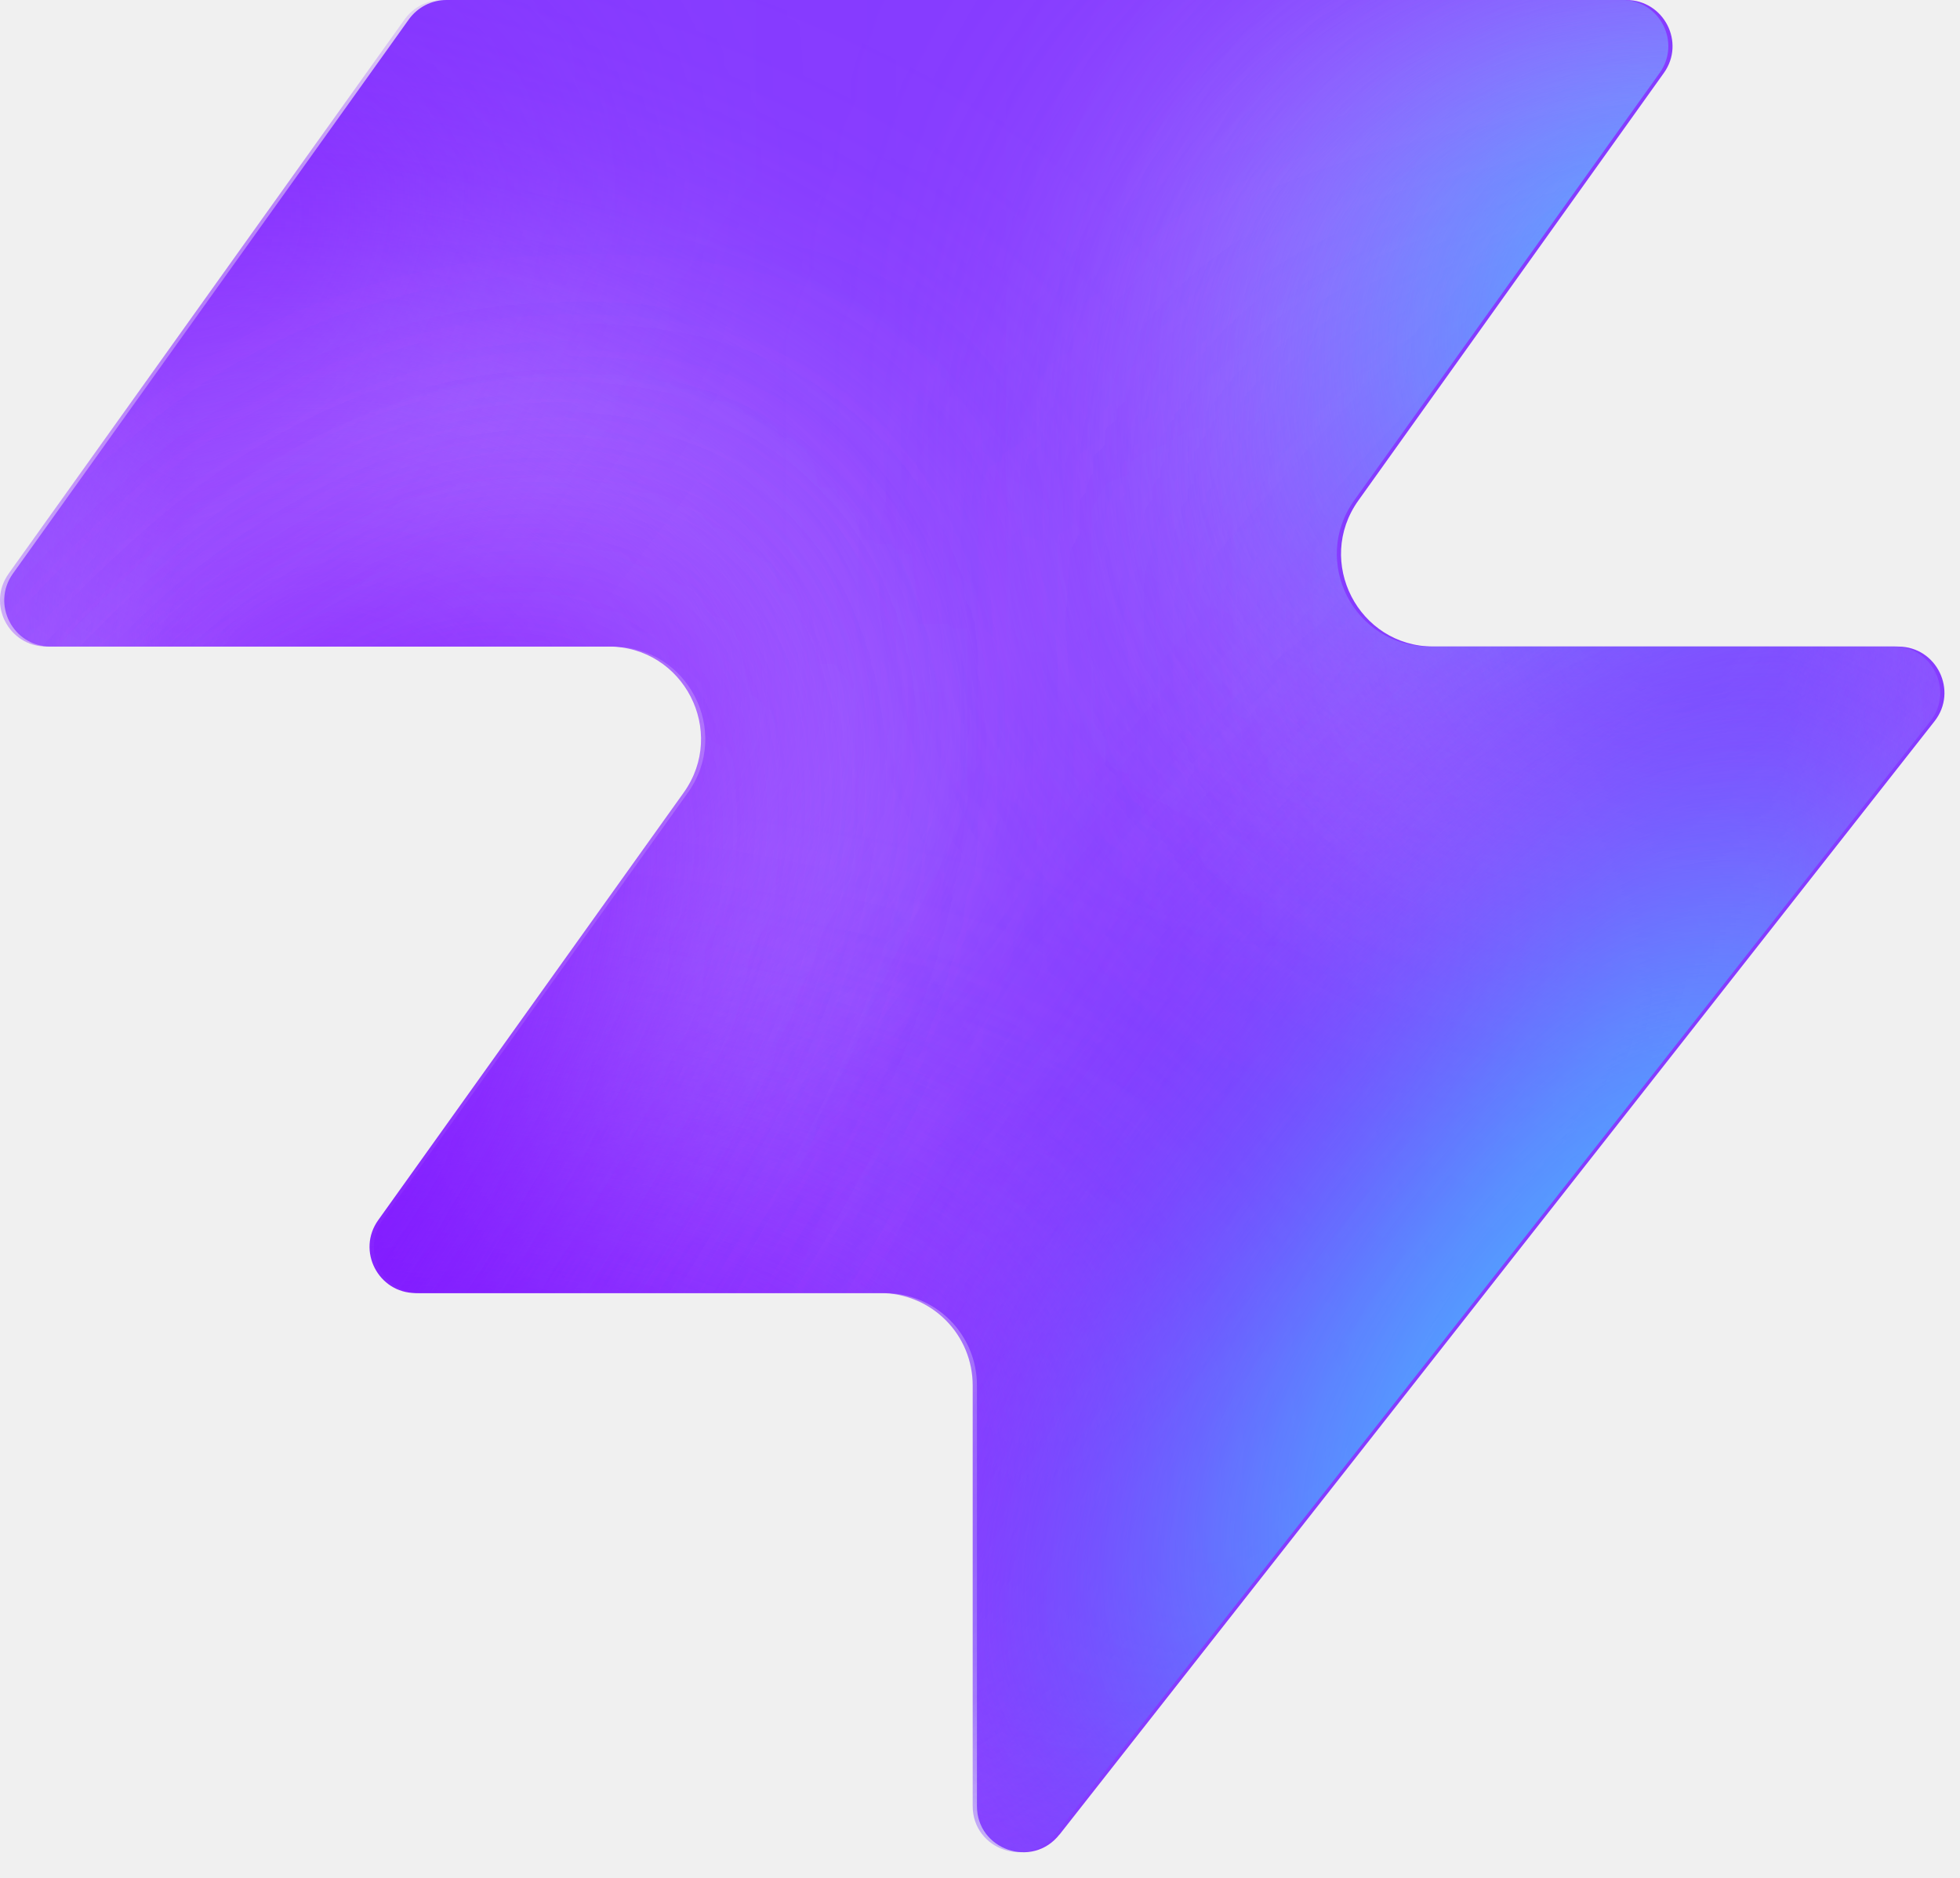
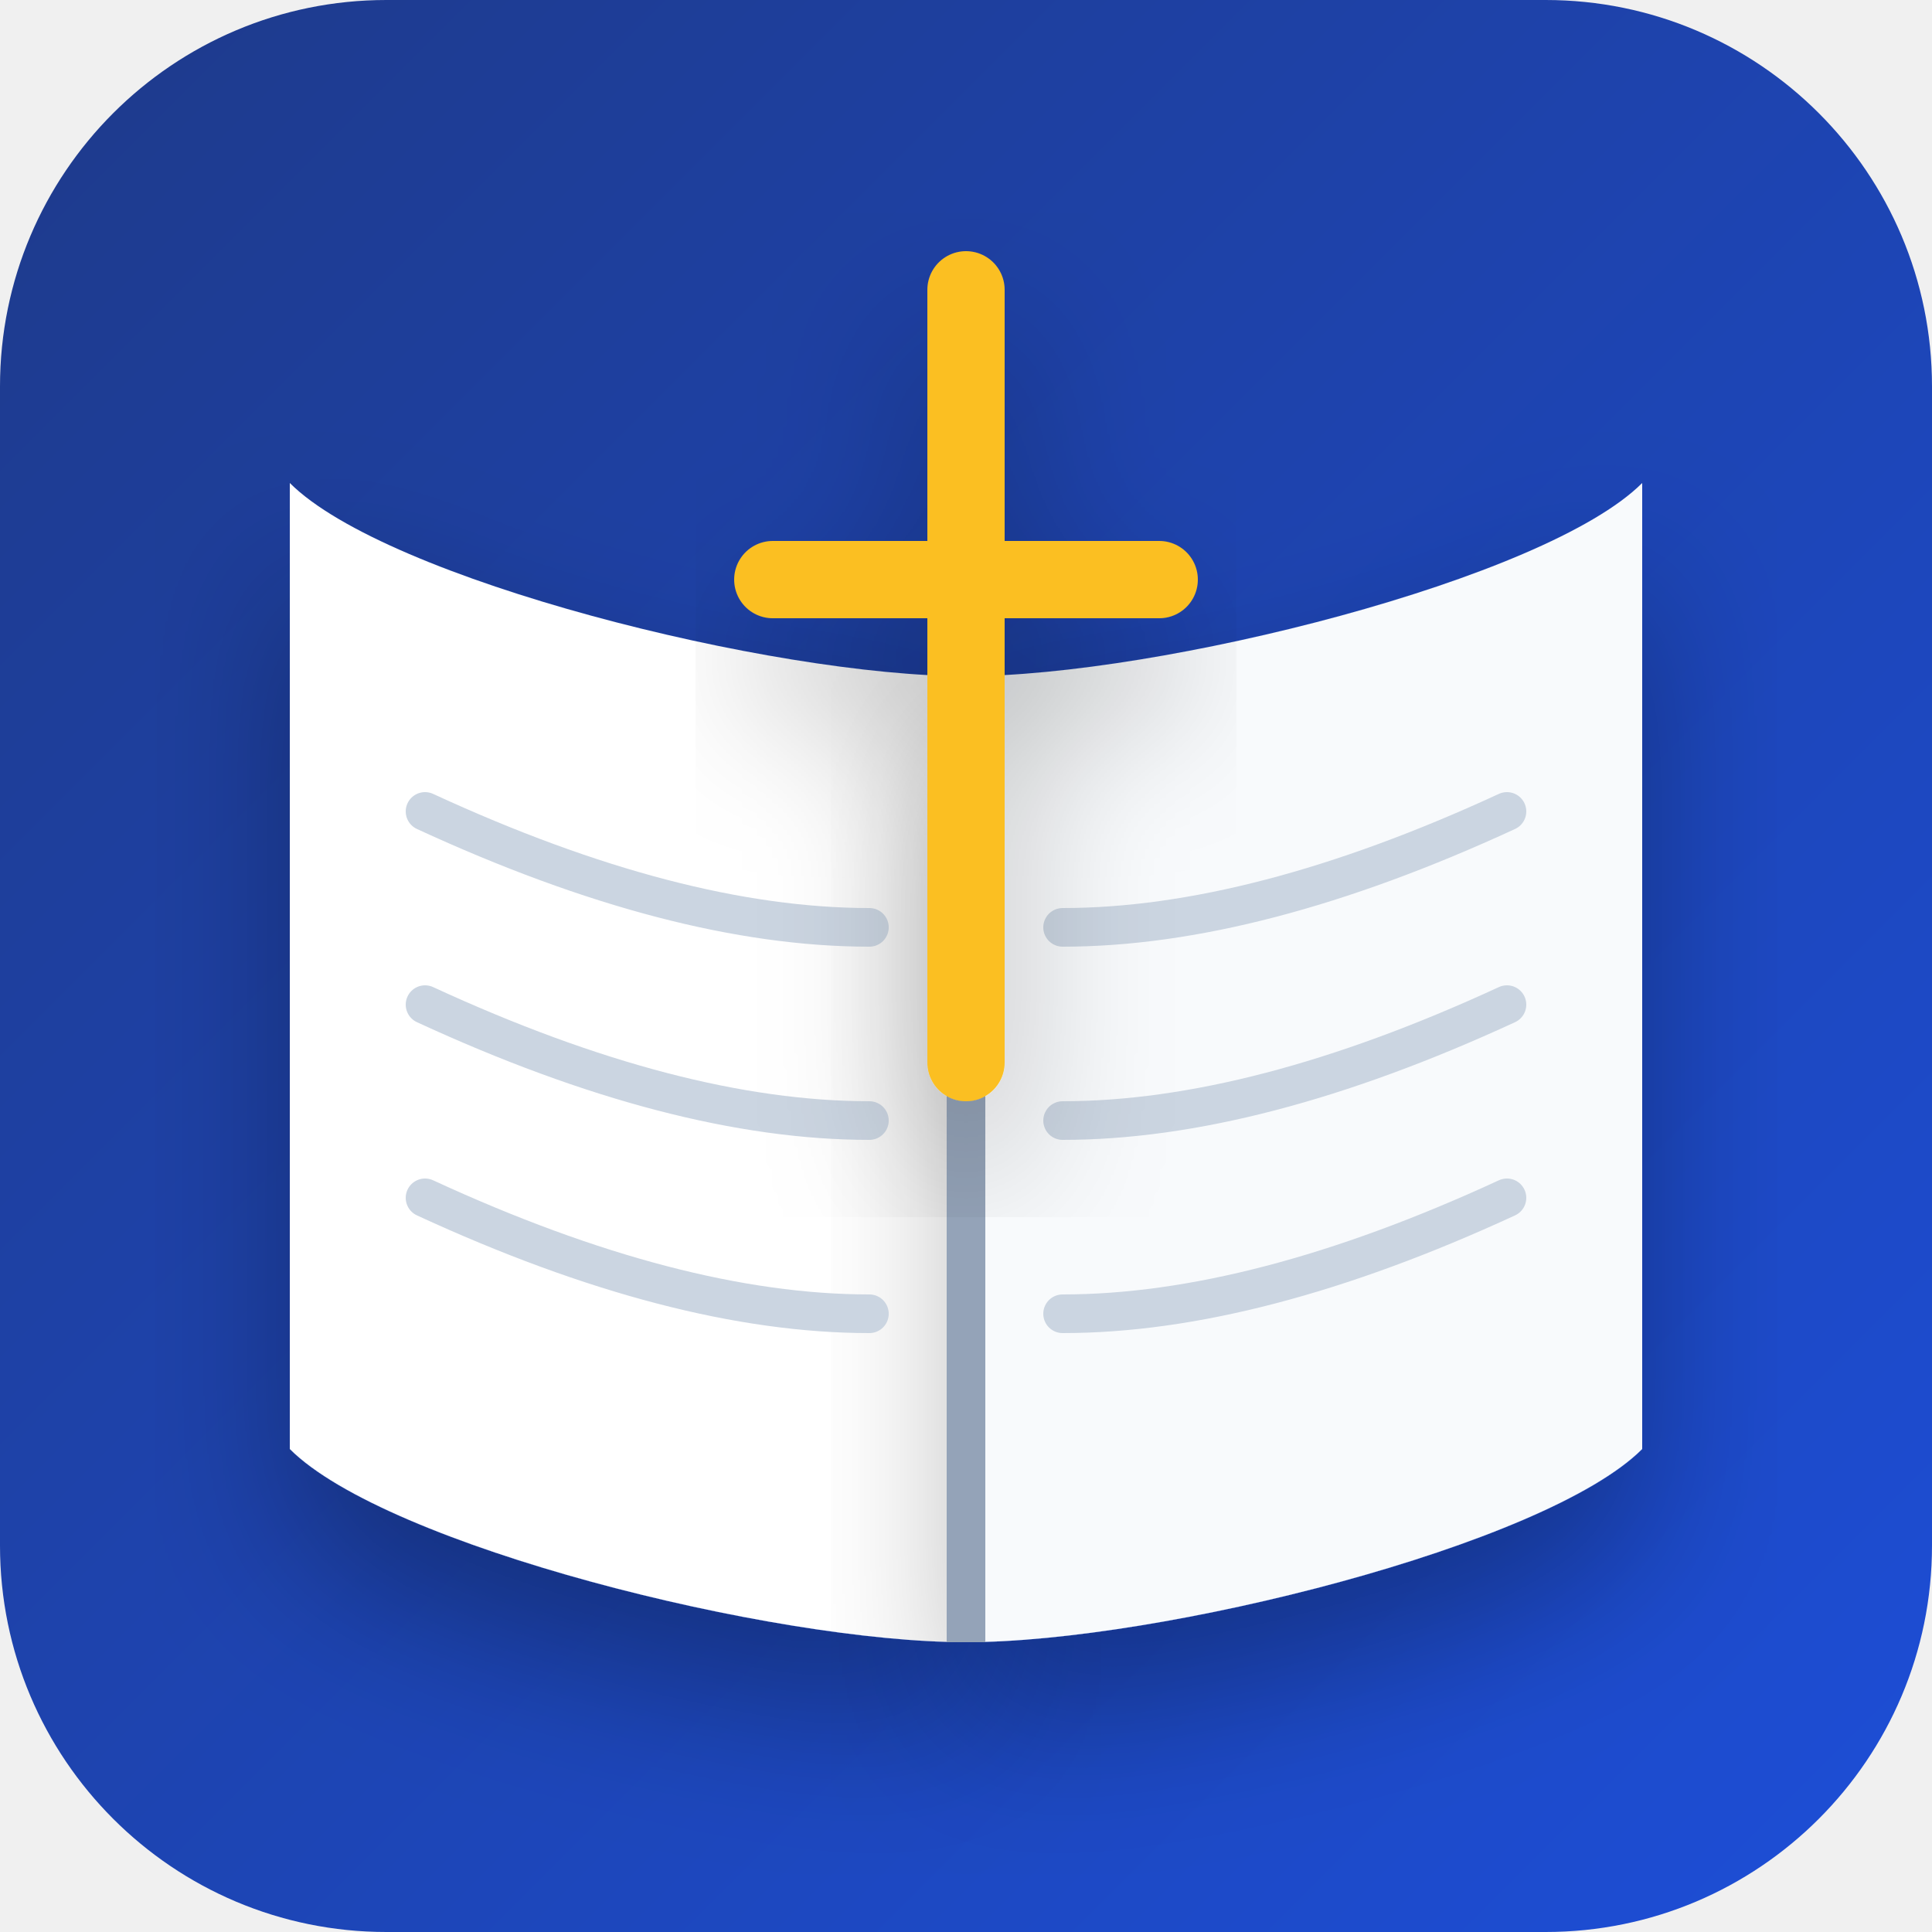
- <svg xmlns="http://www.w3.org/2000/svg" width="48" height="46" fill="none" viewBox="0 0 48 46">
-   <path fill="#863bff" d="M25.946 44.938c-.664.845-2.021.375-2.021-.698V33.937a2.26 2.26 0 0 0-2.262-2.262H10.287c-.92 0-1.456-1.04-.92-1.788l7.48-10.471c1.07-1.497 0-3.578-1.842-3.578H1.237c-.92 0-1.456-1.04-.92-1.788L10.013.474c.214-.297.556-.474.92-.474h28.894c.92 0 1.456 1.04.92 1.788l-7.48 10.471c-1.07 1.498 0 3.579 1.842 3.579h11.377c.943 0 1.473 1.088.89 1.83L25.947 44.94z" style="fill:#863bff;fill:color(display-p3 .525 .23 1);fill-opacity:1" />
-   <mask id="a" width="48" height="46" x="0" y="0" maskUnits="userSpaceOnUse" style="mask-type:alpha">
-     <path fill="#000" d="M25.842 44.938c-.664.844-2.021.375-2.021-.698V33.937a2.26 2.26 0 0 0-2.262-2.262H10.183c-.92 0-1.456-1.04-.92-1.788l7.48-10.471c1.07-1.498 0-3.579-1.842-3.579H1.133c-.92 0-1.456-1.04-.92-1.787L9.91.473c.214-.297.556-.474.92-.474h28.894c.92 0 1.456 1.04.92 1.788l-7.48 10.471c-1.07 1.498 0 3.578 1.842 3.578h11.377c.943 0 1.473 1.088.89 1.832L25.843 44.94z" style="fill:#000;fill-opacity:1" />
-   </mask>
-   <g mask="url(#a)">
-     <g filter="url(#b)">
-       <ellipse cx="5.508" cy="14.704" fill="#ede6ff" rx="5.508" ry="14.704" style="fill:#ede6ff;fill:color(display-p3 .927 .903 1);fill-opacity:1" transform="matrix(.00324 1 1 -.00324 -4.47 31.516)" />
-     </g>
-     <g filter="url(#c)">
-       <ellipse cx="10.399" cy="29.851" fill="#ede6ff" rx="10.399" ry="29.851" style="fill:#ede6ff;fill:color(display-p3 .927 .903 1);fill-opacity:1" transform="matrix(.00324 1 1 -.00324 -39.328 7.883)" />
-     </g>
-     <g filter="url(#d)">
-       <ellipse cx="5.508" cy="30.487" fill="#7e14ff" rx="5.508" ry="30.487" style="fill:#7e14ff;fill:color(display-p3 .492 .077 1);fill-opacity:1" transform="rotate(89.814 -25.913 -14.639)scale(1 -1)" />
-     </g>
-     <g filter="url(#e)">
-       <ellipse cx="5.508" cy="30.599" fill="#7e14ff" rx="5.508" ry="30.599" style="fill:#7e14ff;fill:color(display-p3 .492 .077 1);fill-opacity:1" transform="rotate(89.814 -32.644 -3.334)scale(1 -1)" />
-     </g>
-     <g filter="url(#f)">
-       <ellipse cx="5.508" cy="30.599" fill="#7e14ff" rx="5.508" ry="30.599" style="fill:#7e14ff;fill:color(display-p3 .492 .077 1);fill-opacity:1" transform="matrix(.00324 1 1 -.00324 -34.34 30.47)" />
-     </g>
-     <g filter="url(#g)">
-       <ellipse cx="14.072" cy="22.078" fill="#ede6ff" rx="14.072" ry="22.078" style="fill:#ede6ff;fill:color(display-p3 .927 .903 1);fill-opacity:1" transform="rotate(93.35 24.506 48.493)scale(-1 1)" />
-     </g>
-     <g filter="url(#h)">
-       <ellipse cx="3.47" cy="21.501" fill="#7e14ff" rx="3.47" ry="21.501" style="fill:#7e14ff;fill:color(display-p3 .492 .077 1);fill-opacity:1" transform="rotate(89.009 28.708 47.59)scale(-1 1)" />
-     </g>
-     <g filter="url(#i)">
-       <ellipse cx="3.47" cy="21.501" fill="#7e14ff" rx="3.47" ry="21.501" style="fill:#7e14ff;fill:color(display-p3 .492 .077 1);fill-opacity:1" transform="rotate(89.009 28.708 47.59)scale(-1 1)" />
-     </g>
-     <g filter="url(#j)">
-       <ellipse cx=".387" cy="8.972" fill="#7e14ff" rx="4.407" ry="29.108" style="fill:#7e14ff;fill:color(display-p3 .492 .077 1);fill-opacity:1" transform="rotate(39.51 .387 8.972)" />
-     </g>
-     <g filter="url(#k)">
-       <ellipse cx="47.523" cy="-6.092" fill="#7e14ff" rx="4.407" ry="29.108" style="fill:#7e14ff;fill:color(display-p3 .492 .077 1);fill-opacity:1" transform="rotate(37.892 47.523 -6.092)" />
-     </g>
-     <g filter="url(#l)">
-       <ellipse cx="41.412" cy="6.333" fill="#47bfff" rx="5.971" ry="9.665" style="fill:#47bfff;fill:color(display-p3 .28 .748 1);fill-opacity:1" transform="rotate(37.892 41.412 6.333)" />
-     </g>
-     <g filter="url(#m)">
-       <ellipse cx="-1.879" cy="38.332" fill="#7e14ff" rx="4.407" ry="29.108" style="fill:#7e14ff;fill:color(display-p3 .492 .077 1);fill-opacity:1" transform="rotate(37.892 -1.88 38.332)" />
-     </g>
-     <g filter="url(#n)">
-       <ellipse cx="-1.879" cy="38.332" fill="#7e14ff" rx="4.407" ry="29.108" style="fill:#7e14ff;fill:color(display-p3 .492 .077 1);fill-opacity:1" transform="rotate(37.892 -1.88 38.332)" />
-     </g>
-     <g filter="url(#o)">
-       <ellipse cx="35.651" cy="29.907" fill="#7e14ff" rx="4.407" ry="29.108" style="fill:#7e14ff;fill:color(display-p3 .492 .077 1);fill-opacity:1" transform="rotate(37.892 35.651 29.907)" />
-     </g>
-     <g filter="url(#p)">
-       <ellipse cx="38.418" cy="32.4" fill="#47bfff" rx="5.971" ry="15.297" style="fill:#47bfff;fill:color(display-p3 .28 .748 1);fill-opacity:1" transform="rotate(37.892 38.418 32.4)" />
-     </g>
-   </g>
+ <svg xmlns="http://www.w3.org/2000/svg" viewBox="0 0 100 100">
  <defs>
-     <filter id="b" width="60.045" height="41.654" x="-19.77" y="16.149" color-interpolation-filters="sRGB" filterUnits="userSpaceOnUse">
-       <feFlood flood-opacity="0" result="BackgroundImageFix" />
-       <feBlend in="SourceGraphic" in2="BackgroundImageFix" result="shape" />
-       <feGaussianBlur result="effect1_foregroundBlur_2002_17158" stdDeviation="7.659" />
-     </filter>
-     <filter id="c" width="90.34" height="51.437" x="-54.613" y="-7.533" color-interpolation-filters="sRGB" filterUnits="userSpaceOnUse">
-       <feFlood flood-opacity="0" result="BackgroundImageFix" />
-       <feBlend in="SourceGraphic" in2="BackgroundImageFix" result="shape" />
-       <feGaussianBlur result="effect1_foregroundBlur_2002_17158" stdDeviation="7.659" />
-     </filter>
-     <filter id="d" width="79.355" height="29.4" x="-49.64" y="2.03" color-interpolation-filters="sRGB" filterUnits="userSpaceOnUse">
-       <feFlood flood-opacity="0" result="BackgroundImageFix" />
-       <feBlend in="SourceGraphic" in2="BackgroundImageFix" result="shape" />
-       <feGaussianBlur result="effect1_foregroundBlur_2002_17158" stdDeviation="4.596" />
-     </filter>
-     <filter id="e" width="79.579" height="29.4" x="-45.045" y="20.029" color-interpolation-filters="sRGB" filterUnits="userSpaceOnUse">
-       <feFlood flood-opacity="0" result="BackgroundImageFix" />
-       <feBlend in="SourceGraphic" in2="BackgroundImageFix" result="shape" />
-       <feGaussianBlur result="effect1_foregroundBlur_2002_17158" stdDeviation="4.596" />
-     </filter>
-     <filter id="f" width="79.579" height="29.4" x="-43.513" y="21.178" color-interpolation-filters="sRGB" filterUnits="userSpaceOnUse">
-       <feFlood flood-opacity="0" result="BackgroundImageFix" />
-       <feBlend in="SourceGraphic" in2="BackgroundImageFix" result="shape" />
-       <feGaussianBlur result="effect1_foregroundBlur_2002_17158" stdDeviation="4.596" />
-     </filter>
-     <filter id="g" width="74.749" height="58.852" x="15.756" y="-17.901" color-interpolation-filters="sRGB" filterUnits="userSpaceOnUse">
-       <feFlood flood-opacity="0" result="BackgroundImageFix" />
-       <feBlend in="SourceGraphic" in2="BackgroundImageFix" result="shape" />
-       <feGaussianBlur result="effect1_foregroundBlur_2002_17158" stdDeviation="7.659" />
-     </filter>
-     <filter id="h" width="61.377" height="25.362" x="23.548" y="2.284" color-interpolation-filters="sRGB" filterUnits="userSpaceOnUse">
-       <feFlood flood-opacity="0" result="BackgroundImageFix" />
-       <feBlend in="SourceGraphic" in2="BackgroundImageFix" result="shape" />
-       <feGaussianBlur result="effect1_foregroundBlur_2002_17158" stdDeviation="4.596" />
-     </filter>
-     <filter id="i" width="61.377" height="25.362" x="23.548" y="2.284" color-interpolation-filters="sRGB" filterUnits="userSpaceOnUse">
-       <feFlood flood-opacity="0" result="BackgroundImageFix" />
-       <feBlend in="SourceGraphic" in2="BackgroundImageFix" result="shape" />
-       <feGaussianBlur result="effect1_foregroundBlur_2002_17158" stdDeviation="4.596" />
-     </filter>
-     <filter id="j" width="56.045" height="63.649" x="-27.636" y="-22.853" color-interpolation-filters="sRGB" filterUnits="userSpaceOnUse">
-       <feFlood flood-opacity="0" result="BackgroundImageFix" />
-       <feBlend in="SourceGraphic" in2="BackgroundImageFix" result="shape" />
-       <feGaussianBlur result="effect1_foregroundBlur_2002_17158" stdDeviation="4.596" />
-     </filter>
-     <filter id="k" width="54.814" height="64.646" x="20.116" y="-38.415" color-interpolation-filters="sRGB" filterUnits="userSpaceOnUse">
-       <feFlood flood-opacity="0" result="BackgroundImageFix" />
-       <feBlend in="SourceGraphic" in2="BackgroundImageFix" result="shape" />
-       <feGaussianBlur result="effect1_foregroundBlur_2002_17158" stdDeviation="4.596" />
-     </filter>
-     <filter id="l" width="33.541" height="35.313" x="24.641" y="-11.323" color-interpolation-filters="sRGB" filterUnits="userSpaceOnUse">
-       <feFlood flood-opacity="0" result="BackgroundImageFix" />
-       <feBlend in="SourceGraphic" in2="BackgroundImageFix" result="shape" />
-       <feGaussianBlur result="effect1_foregroundBlur_2002_17158" stdDeviation="4.596" />
-     </filter>
-     <filter id="m" width="54.814" height="64.646" x="-29.286" y="6.009" color-interpolation-filters="sRGB" filterUnits="userSpaceOnUse">
-       <feFlood flood-opacity="0" result="BackgroundImageFix" />
-       <feBlend in="SourceGraphic" in2="BackgroundImageFix" result="shape" />
-       <feGaussianBlur result="effect1_foregroundBlur_2002_17158" stdDeviation="4.596" />
-     </filter>
-     <filter id="n" width="54.814" height="64.646" x="-29.286" y="6.009" color-interpolation-filters="sRGB" filterUnits="userSpaceOnUse">
-       <feFlood flood-opacity="0" result="BackgroundImageFix" />
-       <feBlend in="SourceGraphic" in2="BackgroundImageFix" result="shape" />
-       <feGaussianBlur result="effect1_foregroundBlur_2002_17158" stdDeviation="4.596" />
-     </filter>
-     <filter id="o" width="54.814" height="64.646" x="8.244" y="-2.416" color-interpolation-filters="sRGB" filterUnits="userSpaceOnUse">
-       <feFlood flood-opacity="0" result="BackgroundImageFix" />
-       <feBlend in="SourceGraphic" in2="BackgroundImageFix" result="shape" />
-       <feGaussianBlur result="effect1_foregroundBlur_2002_17158" stdDeviation="4.596" />
-     </filter>
-     <filter id="p" width="39.409" height="43.623" x="18.713" y="10.588" color-interpolation-filters="sRGB" filterUnits="userSpaceOnUse">
-       <feFlood flood-opacity="0" result="BackgroundImageFix" />
-       <feBlend in="SourceGraphic" in2="BackgroundImageFix" result="shape" />
-       <feGaussianBlur result="effect1_foregroundBlur_2002_17158" stdDeviation="4.596" />
+     <linearGradient id="bgGradient" x1="0%" y1="0%" x2="100%" y2="100%">
+       <stop offset="0%" stop-color="#1e3a8a" />
+       <stop offset="100%" stop-color="#1d4ed8" />
+     </linearGradient>
+     <filter id="shadow" x="-20%" y="-20%" width="140%" height="140%">
+       <feDropShadow dx="0" dy="4" stdDeviation="4" flood-opacity="0.3" />
    </filter>
  </defs>
+   <rect width="100" height="100" rx="20" ry="20" fill="url(#bgGradient)" />
+   <path d="M 50 85 C 40 85, 20 80, 15 75 L 15 25 C 20 30, 40 35, 50 35 Z" fill="#ffffff" filter="url(#shadow)" />
+   <path d="M 50 85 C 60 85, 80 80, 85 75 L 85 25 C 80 30, 60 35, 50 35 Z" fill="#f8fafc" filter="url(#shadow)" />
+   <path d="M 22 42 Q 35 48 45 48" stroke="#cbd5e1" stroke-width="2" fill="none" stroke-linecap="round" />
+   <path d="M 22 52 Q 35 58 45 58" stroke="#cbd5e1" stroke-width="2" fill="none" stroke-linecap="round" />
+   <path d="M 22 62 Q 35 68 45 68" stroke="#cbd5e1" stroke-width="2" fill="none" stroke-linecap="round" />
+   <path d="M 78 42 Q 65 48 55 48" stroke="#cbd5e1" stroke-width="2" fill="none" stroke-linecap="round" />
+   <path d="M 78 52 Q 65 58 55 58" stroke="#cbd5e1" stroke-width="2" fill="none" stroke-linecap="round" />
+   <path d="M 78 62 Q 65 68 55 68" stroke="#cbd5e1" stroke-width="2" fill="none" stroke-linecap="round" />
+   <line x1="50" y1="35" x2="50" y2="85" stroke="#94a3b8" stroke-width="2" />
+   <g fill="none" stroke="#fbbf24" stroke-width="4" stroke-linecap="round" stroke-linejoin="round" filter="url(#shadow)">
+     <line x1="50" y1="15" x2="50" y2="55" />
+     <line x1="40" y1="30" x2="60" y2="30" />
+   </g>
</svg>
